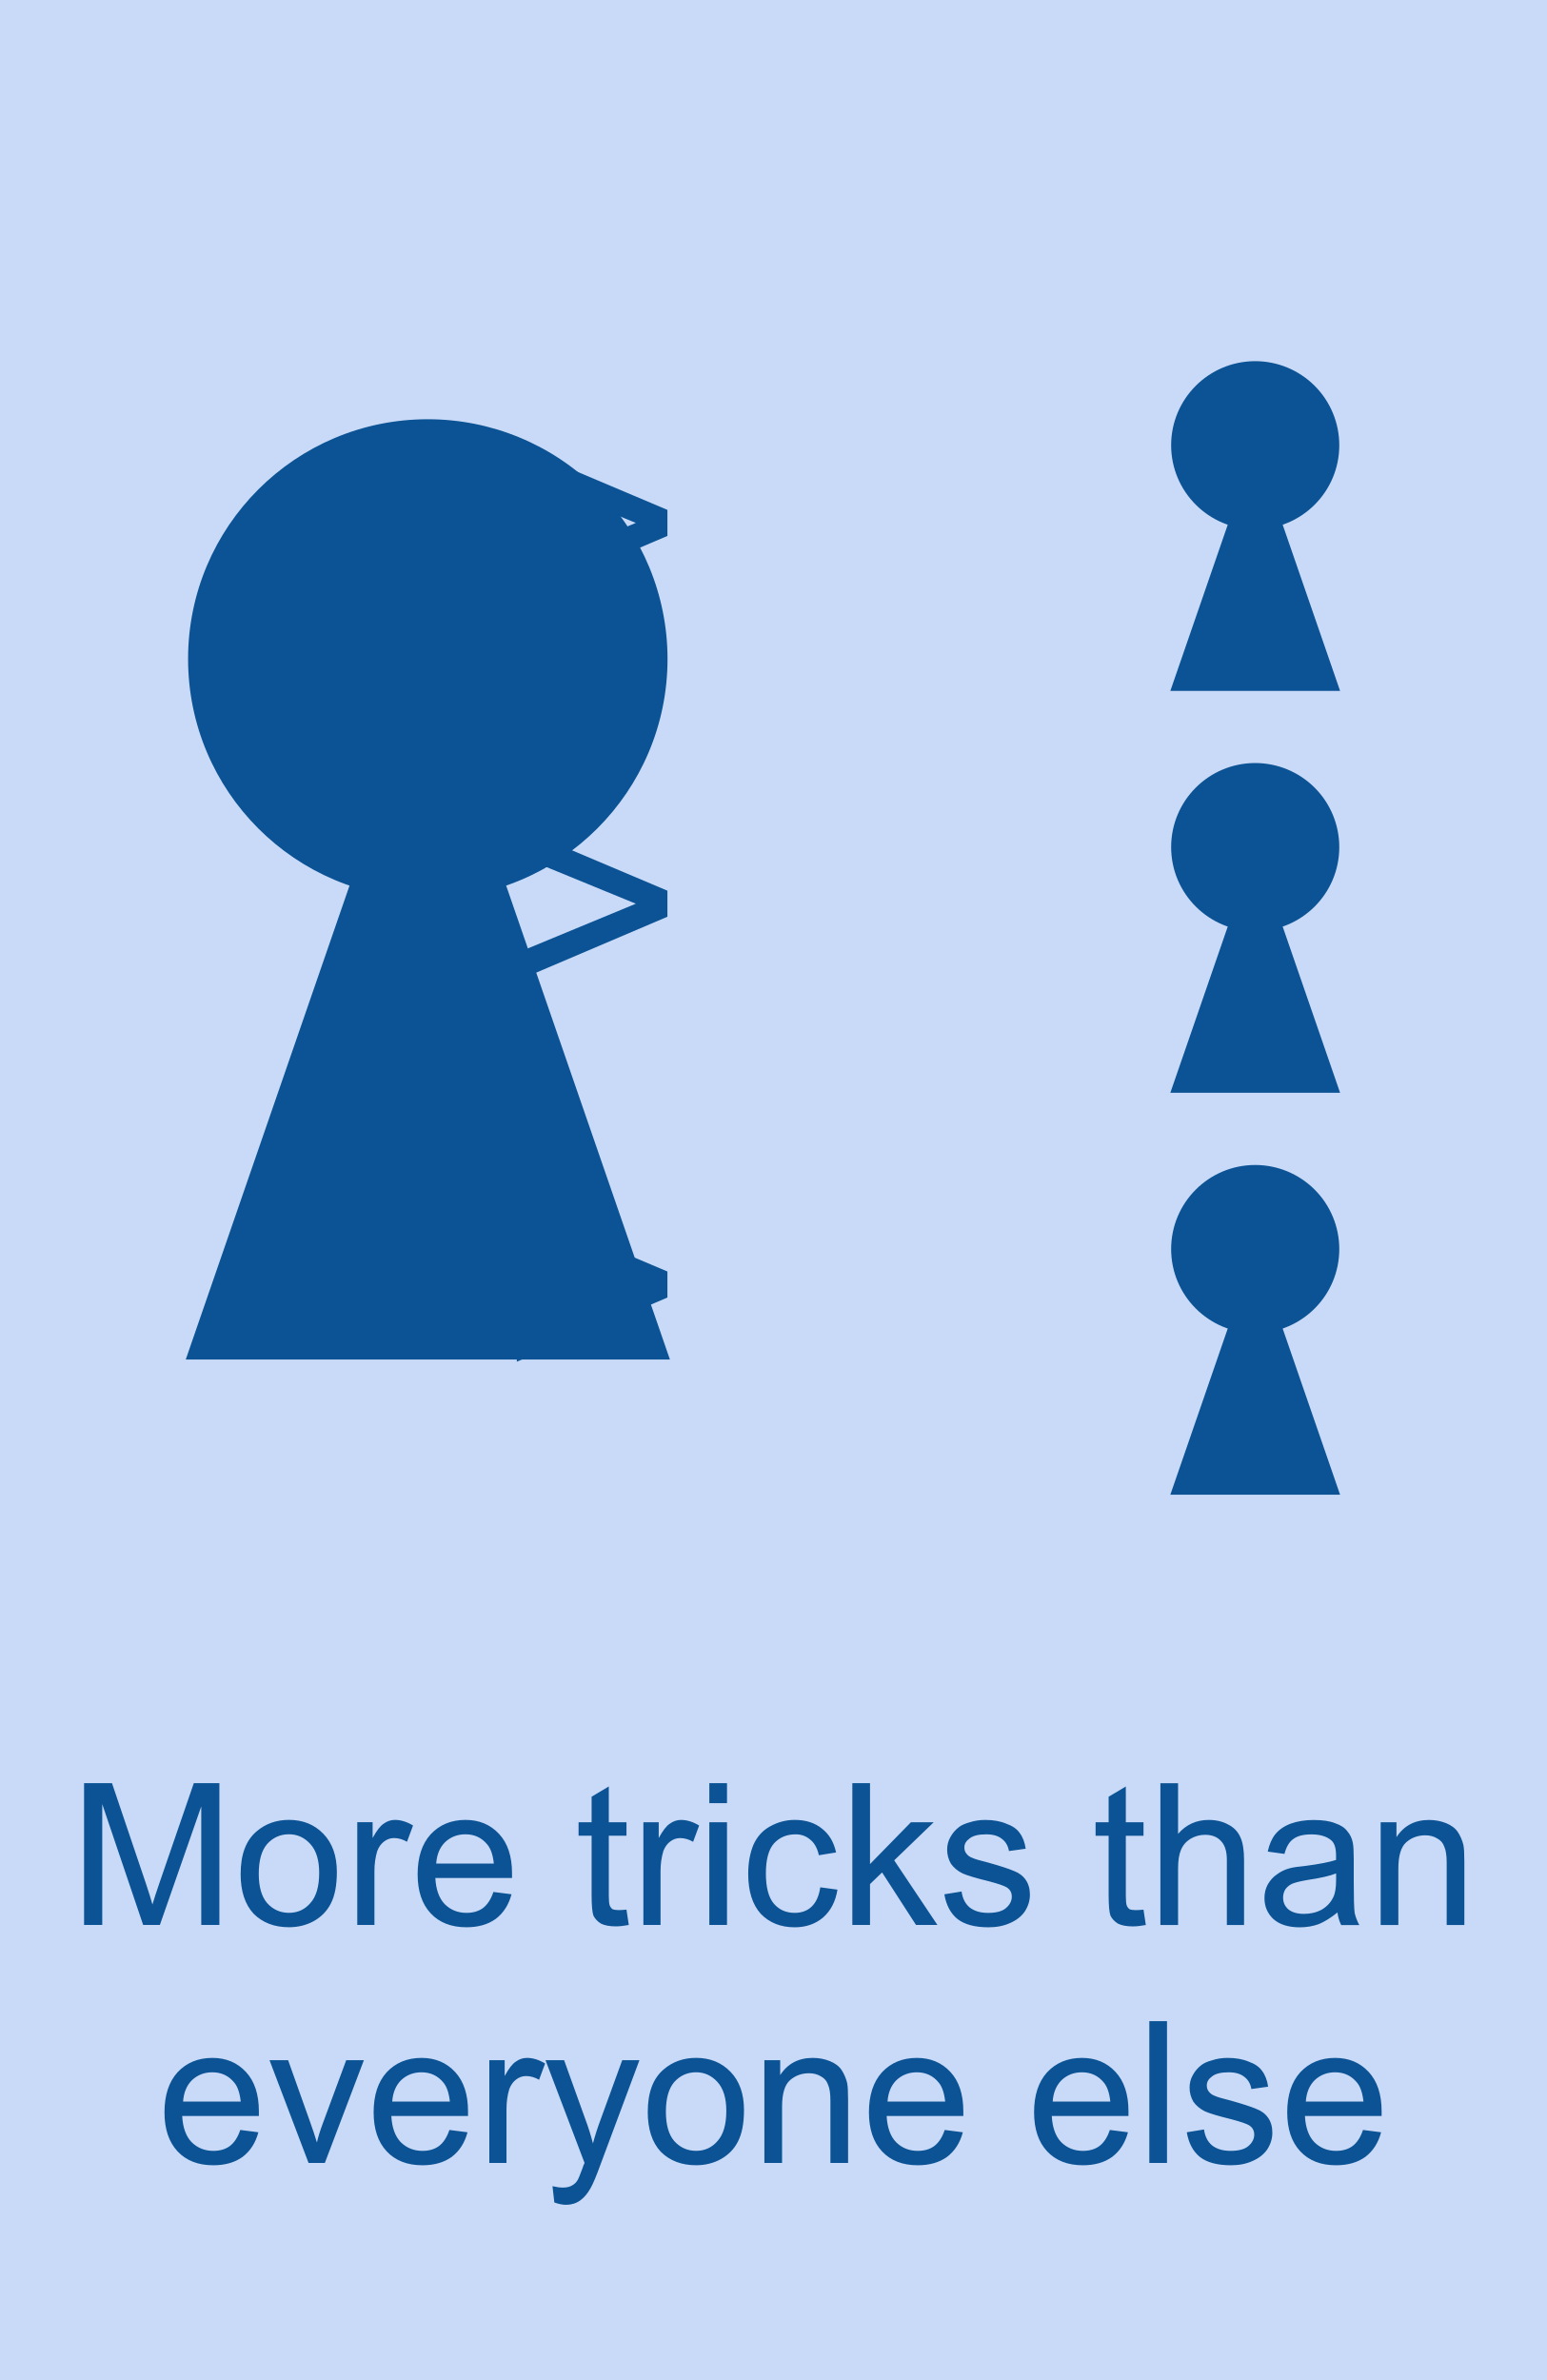
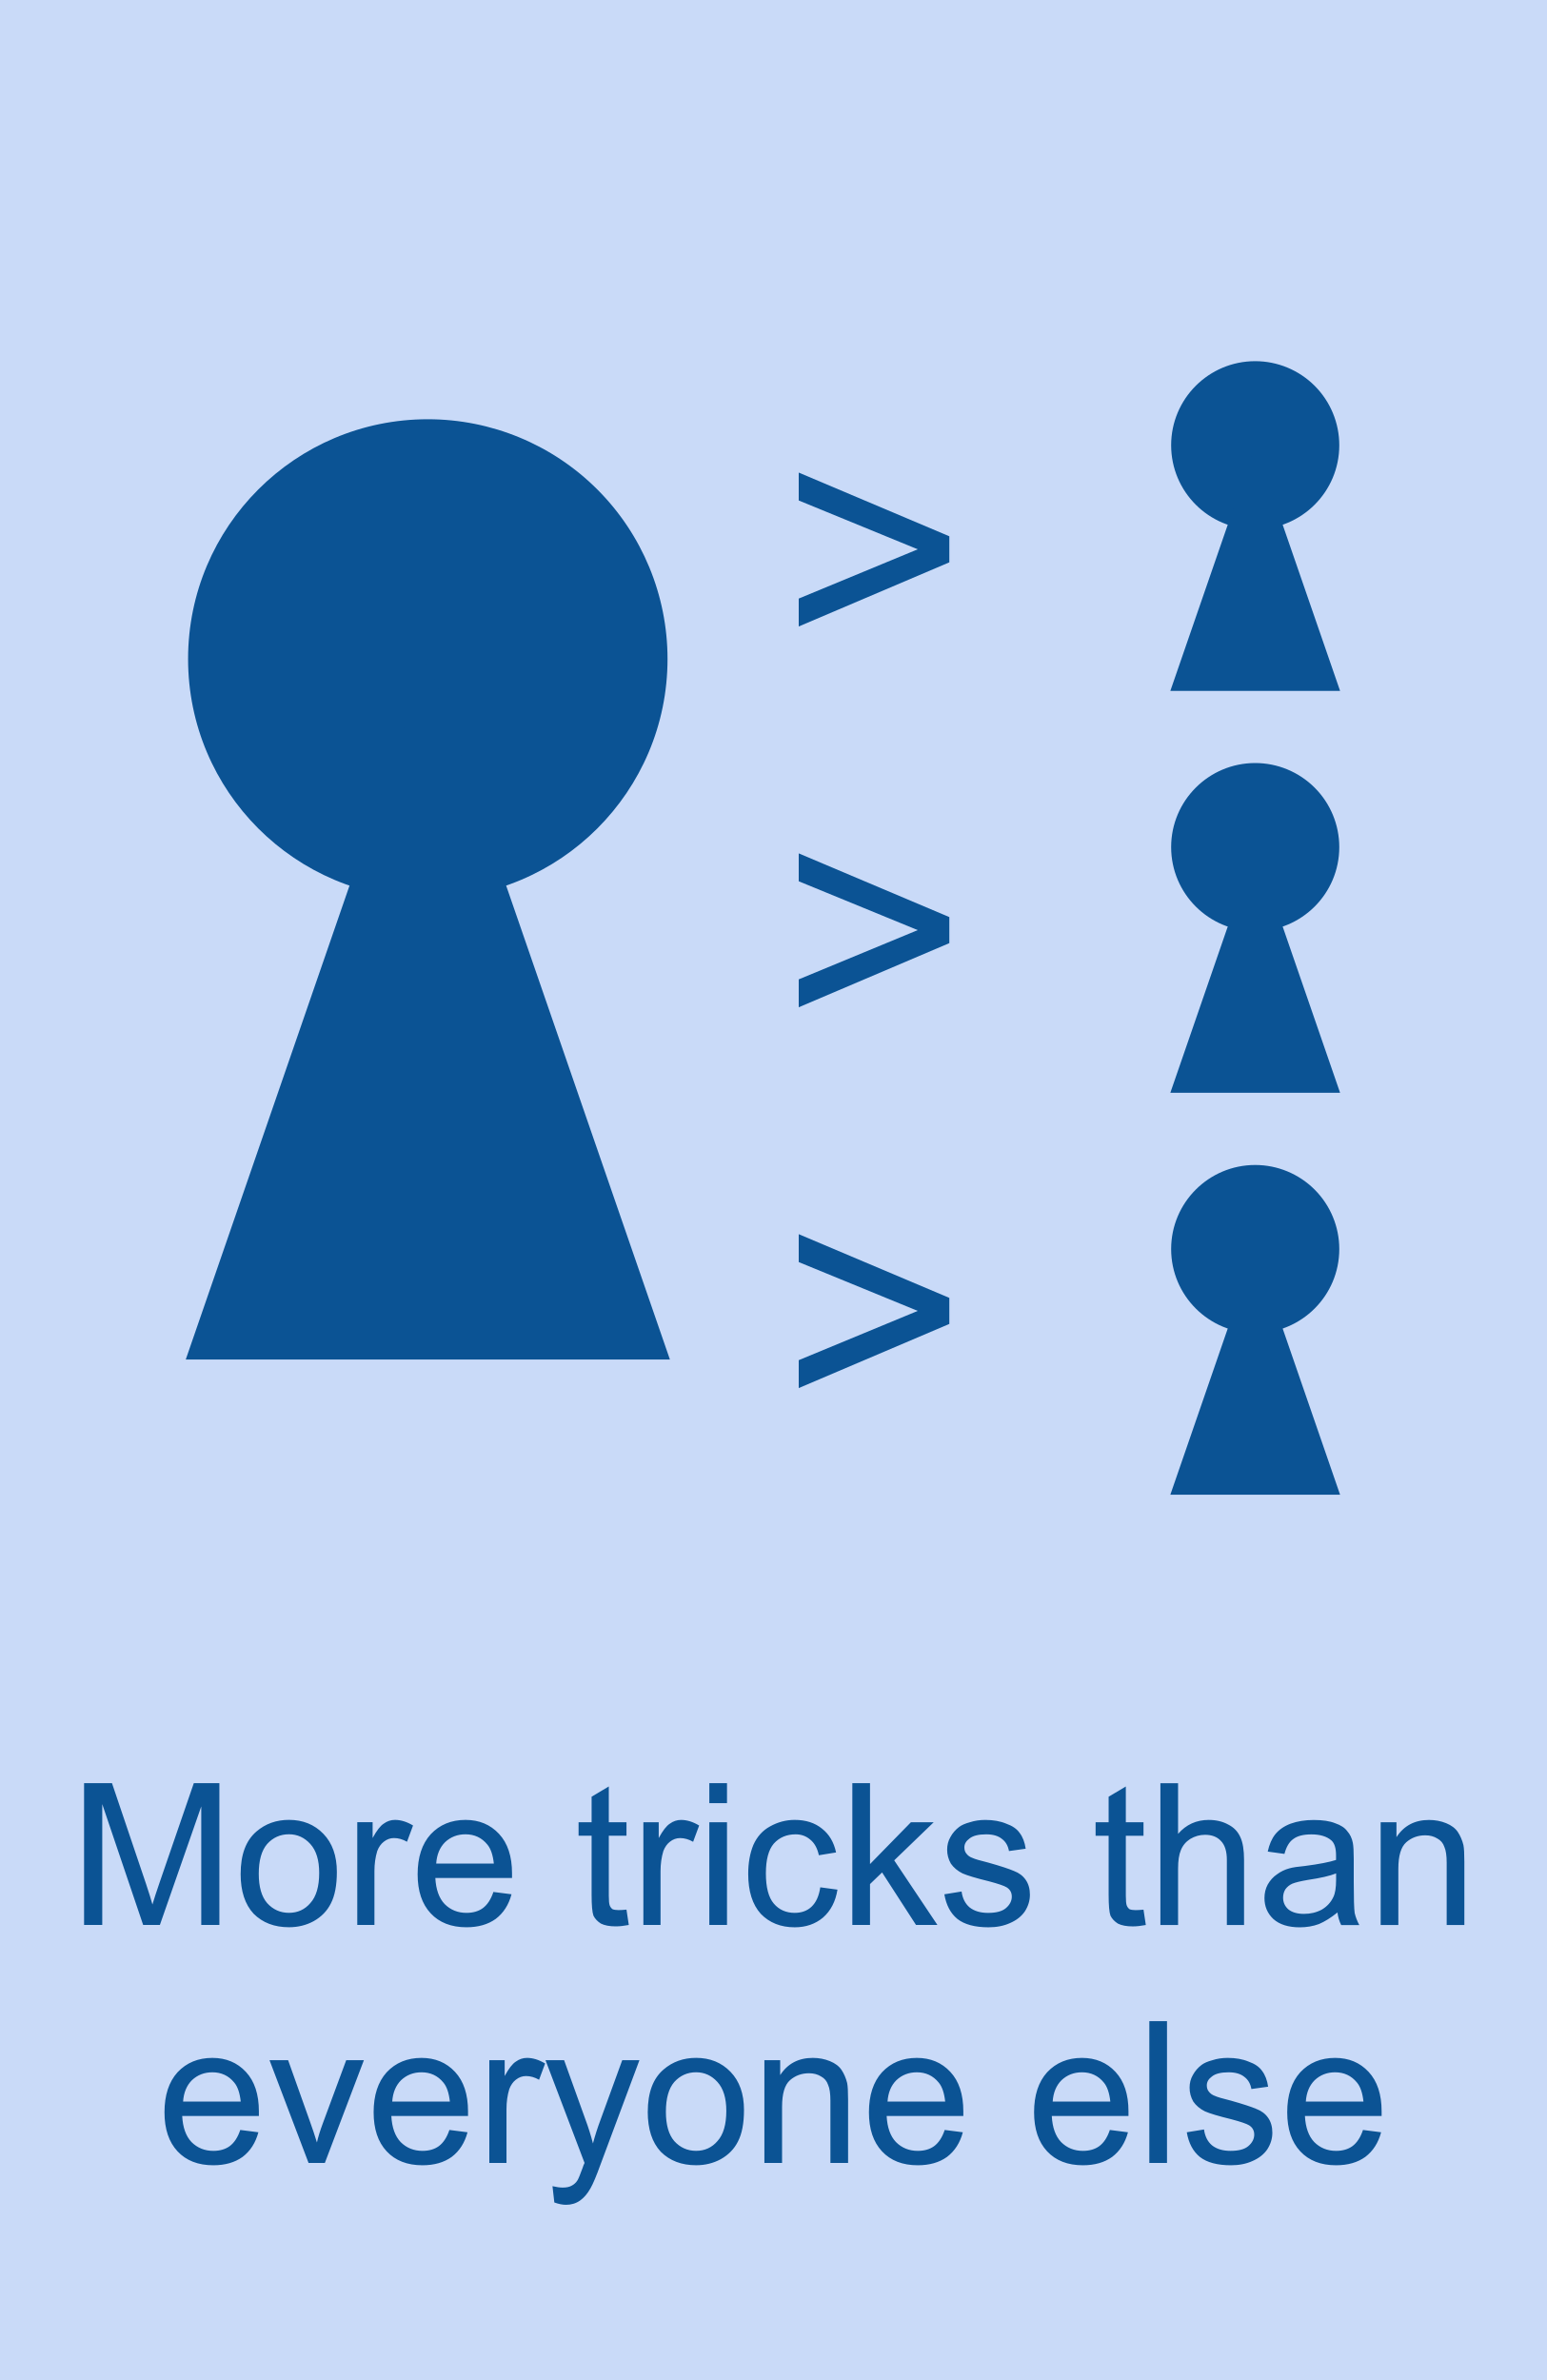
<svg xmlns="http://www.w3.org/2000/svg" version="1.1" viewBox="0.0 0.0 52.0 80.0" fill="none" stroke="none" stroke-linecap="square" stroke-miterlimit="10">
  <clipPath id="p.0">
    <path d="m0 0l52.0 0l0 80.0l-52.0 0l0 -80.0z" clip-rule="nonzero" />
  </clipPath>
  <g clip-path="url(#p.0)">
    <path fill="#c9daf8" d="m0 0l52.0 0l0 80.0l-52.0 0z" fill-rule="evenodd" />
    <path fill="#0b5394" d="m39.366 14.966l0 0c0 -1.561 1.265 -2.826 2.826 -2.826l0 0c0.749 0 1.468 0.298 1.998 0.828c0.53 0.53 0.828 1.249 0.828 1.998l0 0c0 1.561 -1.265 2.826 -2.826 2.826l0 0c-1.561 0 -2.826 -1.265 -2.826 -2.826z" fill-rule="evenodd" />
    <path fill="#0b5394" d="m39.339 23.224l2.853 -8.258l2.853 8.258z" fill-rule="evenodd" />
    <path fill="#0b5394" d="m6.322 22.15l0 0c0 -4.45 3.608 -8.058 8.058 -8.058l0 0c2.137 0 4.187 0.849 5.698 2.36c1.511 1.511 2.36 3.561 2.36 5.698l0 0c0 4.45 -3.608 8.058 -8.058 8.058l0 0c-4.45 0 -8.058 -3.608 -8.058 -8.058z" fill-rule="evenodd" />
    <path fill="#0b5394" d="m6.244 45.698l8.137 -23.548l8.137 23.548z" fill-rule="evenodd" />
-     <path fill="#000000" fill-opacity="0.0" d="m16.911 2.103l8.882 0l0 58.173l-8.882 0z" fill-rule="evenodd" />
-     <path fill="#0b5394" d="m22.434 18.015l-5.062 2.156l0 -0.938l4.0 -1.656l-4.0 -1.641l0 -0.938l5.062 2.141l0 0.875z" fill-rule="nonzero" />
-     <path fill="#0b5394" d="m22.434 30.815l-5.062 2.156l0 -0.938l4.0 -1.656l-4.0 -1.641l0 -0.938l5.062 2.141l0 0.875z" fill-rule="nonzero" />
-     <path fill="#0b5394" d="m22.434 43.615l-5.062 2.156l0 -0.938l4.0 -1.656l-4.0 -1.641l0 -0.938l5.062 2.141l0 0.875z" fill-rule="nonzero" />
+     <path fill="#000000" fill-opacity="0.0" d="m24.94 2.103l8.882 0l0 58.173l-8.882 0z" fill-rule="evenodd" />
+     <path fill="#0b5394" d="m31.91 18.902l-5.062 2.156l0 -0.938l4.0 -1.656l-4.0 -1.641l0 -0.938l5.062 2.141l0 0.875z" fill-rule="nonzero" />
+     <path fill="#0b5394" d="m31.91 31.702l-5.062 2.156l0 -0.938l4.0 -1.656l-4.0 -1.641l0 -0.938l5.062 2.141l0 0.875z" fill-rule="nonzero" />
+     <path fill="#0b5394" d="m31.91 44.502l-5.062 2.156l0 -0.938l4.0 -1.656l-4.0 -1.641l0 -0.938l5.062 2.141l0 0.875z" fill-rule="nonzero" />
    <path fill="#0b5394" d="m39.366 28.474l0 0c0 -1.561 1.265 -2.826 2.826 -2.826l0 0c0.749 0 1.468 0.298 1.998 0.828c0.53 0.53 0.828 1.249 0.828 1.998l0 0c0 1.561 -1.265 2.826 -2.826 2.826l0 0c-1.561 0 -2.826 -1.265 -2.826 -2.826z" fill-rule="evenodd" />
    <path fill="#0b5394" d="m39.339 36.732l2.853 -8.258l2.853 8.258z" fill-rule="evenodd" />
    <path fill="#0b5394" d="m39.366 41.985l0 0c0 -1.561 1.265 -2.826 2.826 -2.826l0 0c0.749 0 1.468 0.298 1.998 0.828c0.53 0.53 0.828 1.249 0.828 1.998l0 0c0 1.561 -1.265 2.826 -2.826 2.826l0 0c-1.561 0 -2.826 -1.265 -2.826 -2.826z" fill-rule="evenodd" />
    <path fill="#0b5394" d="m39.339 50.243l2.853 -8.258l2.853 8.258z" fill-rule="evenodd" />
    <path fill="#000000" fill-opacity="0.0" d="m-8.709 49.304l69.417 0l0 35.559l-69.417 0z" fill-rule="evenodd" />
    <path fill="#0b5394" d="m2.826 64.704l0 -4.766l0.938 0l1.141 3.375q0.156 0.469 0.219 0.703q0.078 -0.266 0.25 -0.766l1.141 -3.312l0.859 0l0 4.766l-0.609 0l0 -3.984l-1.391 3.984l-0.562 0l-1.375 -4.062l0 4.062l-0.609 0zm5.263 -1.719q0 -0.969 0.531 -1.422q0.453 -0.391 1.094 -0.391q0.703 0 1.156 0.469q0.453 0.469 0.453 1.281q0 0.672 -0.203 1.062q-0.188 0.375 -0.578 0.594q-0.375 0.203 -0.828 0.203q-0.734 0 -1.188 -0.453q-0.438 -0.469 -0.438 -1.344zm0.609 0q0 0.656 0.281 0.984q0.297 0.328 0.734 0.328q0.438 0 0.719 -0.328q0.297 -0.328 0.297 -1.016q0 -0.641 -0.297 -0.969q-0.297 -0.328 -0.719 -0.328q-0.438 0 -0.734 0.328q-0.281 0.328 -0.281 1.0zm3.311 1.719l0 -3.453l0.516 0l0 0.531q0.203 -0.375 0.375 -0.484q0.172 -0.125 0.375 -0.125q0.297 0 0.609 0.188l-0.203 0.547q-0.219 -0.125 -0.438 -0.125q-0.188 0 -0.344 0.125q-0.141 0.109 -0.219 0.312q-0.094 0.312 -0.094 0.672l0 1.812l-0.578 0zm4.576 -1.109l0.609 0.078q-0.141 0.531 -0.531 0.828q-0.391 0.281 -0.984 0.281q-0.766 0 -1.203 -0.469q-0.438 -0.469 -0.438 -1.312q0 -0.859 0.438 -1.344q0.453 -0.484 1.172 -0.484q0.687 0 1.125 0.469q0.438 0.469 0.438 1.328q0 0.047 0 0.156l-2.578 0q0.031 0.578 0.312 0.875q0.297 0.297 0.734 0.297q0.328 0 0.547 -0.156q0.234 -0.172 0.359 -0.547zm-1.922 -0.953l1.937 0q-0.047 -0.438 -0.219 -0.641q-0.281 -0.344 -0.734 -0.344q-0.406 0 -0.688 0.266q-0.266 0.266 -0.297 0.719zm6.395 1.547l0.078 0.516q-0.25 0.047 -0.438 0.047q-0.312 0 -0.5 -0.094q-0.172 -0.109 -0.25 -0.266q-0.062 -0.172 -0.062 -0.703l0 -1.984l-0.438 0l0 -0.453l0.438 0l0 -0.859l0.578 -0.344l0 1.203l0.594 0l0 0.453l-0.594 0l0 2.016q0 0.25 0.031 0.328q0.031 0.078 0.094 0.125q0.078 0.031 0.203 0.031q0.109 0 0.266 -0.016zm0.568 0.516l0 -3.453l0.516 0l0 0.531q0.203 -0.375 0.375 -0.484q0.172 -0.125 0.375 -0.125q0.297 0 0.609 0.188l-0.203 0.547q-0.219 -0.125 -0.438 -0.125q-0.188 0 -0.344 0.125q-0.141 0.109 -0.219 0.312q-0.094 0.312 -0.094 0.672l0 1.812l-0.578 0zm2.217 -4.094l0 -0.672l0.594 0l0 0.672l-0.594 0zm0 4.094l0 -3.453l0.594 0l0 3.453l-0.594 0zm3.729 -1.266l0.578 0.078q-0.094 0.594 -0.484 0.938q-0.391 0.328 -0.953 0.328q-0.703 0 -1.141 -0.453q-0.422 -0.469 -0.422 -1.344q0 -0.547 0.172 -0.969q0.188 -0.422 0.562 -0.625q0.391 -0.219 0.828 -0.219q0.562 0 0.922 0.297q0.359 0.281 0.469 0.797l-0.578 0.094q-0.078 -0.359 -0.297 -0.531q-0.203 -0.172 -0.484 -0.172q-0.453 0 -0.734 0.312q-0.266 0.312 -0.266 1.0q0 0.703 0.266 1.016q0.266 0.312 0.703 0.312q0.344 0 0.562 -0.203q0.234 -0.219 0.297 -0.656zm1.078 1.266l0 -4.766l0.594 0l0 2.719l1.375 -1.406l0.766 0l-1.328 1.281l1.453 2.172l-0.719 0l-1.141 -1.766l-0.406 0.391l0 1.375l-0.594 0zm3.094 -1.031l0.578 -0.094q0.047 0.344 0.266 0.531q0.234 0.188 0.625 0.188q0.406 0 0.594 -0.156q0.203 -0.172 0.203 -0.391q0 -0.203 -0.172 -0.312q-0.125 -0.078 -0.594 -0.203q-0.641 -0.156 -0.891 -0.266q-0.25 -0.125 -0.391 -0.328q-0.125 -0.219 -0.125 -0.469q0 -0.234 0.109 -0.422q0.109 -0.203 0.297 -0.344q0.125 -0.094 0.359 -0.156q0.234 -0.078 0.516 -0.078q0.406 0 0.703 0.125q0.312 0.109 0.453 0.312q0.156 0.203 0.203 0.531l-0.562 0.078q-0.047 -0.266 -0.234 -0.406q-0.188 -0.156 -0.531 -0.156q-0.391 0 -0.562 0.141q-0.172 0.125 -0.172 0.297q0 0.125 0.062 0.203q0.078 0.109 0.219 0.156q0.094 0.047 0.531 0.156q0.609 0.172 0.859 0.281q0.25 0.094 0.391 0.297q0.141 0.203 0.141 0.5q0 0.297 -0.172 0.562q-0.172 0.25 -0.5 0.391q-0.312 0.141 -0.719 0.141q-0.688 0 -1.047 -0.281q-0.344 -0.281 -0.438 -0.828zm6.693 0.516l0.078 0.516q-0.25 0.047 -0.438 0.047q-0.312 0 -0.5 -0.094q-0.172 -0.109 -0.25 -0.266q-0.062 -0.172 -0.062 -0.703l0 -1.984l-0.438 0l0 -0.453l0.438 0l0 -0.859l0.578 -0.344l0 1.203l0.594 0l0 0.453l-0.594 0l0 2.016q0 0.25 0.031 0.328q0.031 0.078 0.094 0.125q0.078 0.031 0.203 0.031q0.109 0 0.266 -0.016zm0.568 0.516l0 -4.766l0.594 0l0 1.703q0.406 -0.469 1.031 -0.469q0.375 0 0.656 0.156q0.281 0.141 0.406 0.422q0.125 0.266 0.125 0.766l0 2.188l-0.578 0l0 -2.188q0 -0.438 -0.203 -0.641q-0.188 -0.203 -0.531 -0.203q-0.266 0 -0.5 0.141q-0.219 0.141 -0.312 0.375q-0.094 0.219 -0.094 0.625l0 1.891l-0.594 0zm5.952 -0.422q-0.328 0.266 -0.625 0.391q-0.297 0.109 -0.641 0.109q-0.578 0 -0.891 -0.281q-0.297 -0.281 -0.297 -0.703q0 -0.25 0.109 -0.453q0.125 -0.219 0.312 -0.344q0.188 -0.141 0.422 -0.203q0.172 -0.047 0.516 -0.078q0.719 -0.094 1.047 -0.203q0 -0.125 0 -0.156q0 -0.359 -0.156 -0.5q-0.234 -0.203 -0.672 -0.203q-0.406 0 -0.609 0.156q-0.203 0.141 -0.297 0.5l-0.562 -0.078q0.078 -0.359 0.25 -0.578q0.188 -0.234 0.516 -0.359q0.344 -0.125 0.781 -0.125q0.453 0 0.719 0.109q0.281 0.094 0.406 0.266q0.141 0.156 0.188 0.391q0.031 0.156 0.031 0.547l0 0.766q0 0.828 0.031 1.047q0.047 0.203 0.156 0.406l-0.609 0q-0.094 -0.188 -0.125 -0.422zm-0.047 -1.312q-0.312 0.125 -0.953 0.219q-0.359 0.062 -0.516 0.125q-0.141 0.062 -0.234 0.188q-0.078 0.125 -0.078 0.281q0 0.234 0.172 0.391q0.188 0.156 0.531 0.156q0.328 0 0.594 -0.141q0.266 -0.156 0.391 -0.422q0.094 -0.188 0.094 -0.578l0 -0.219zm1.499 1.734l0 -3.453l0.531 0l0 0.5q0.375 -0.578 1.094 -0.578q0.312 0 0.578 0.109q0.266 0.109 0.391 0.297q0.125 0.188 0.188 0.438q0.031 0.156 0.031 0.562l0 2.125l-0.594 0l0 -2.094q0 -0.359 -0.078 -0.531q-0.062 -0.188 -0.234 -0.281q-0.172 -0.109 -0.406 -0.109q-0.375 0 -0.641 0.234q-0.266 0.234 -0.266 0.891l0 1.891l-0.594 0z" fill-rule="nonzero" />
    <path fill="#0b5394" d="m8.076 71.595l0.609 0.078q-0.141 0.531 -0.531 0.828q-0.391 0.281 -0.984 0.281q-0.766 0 -1.203 -0.469q-0.438 -0.469 -0.438 -1.312q0 -0.859 0.438 -1.344q0.453 -0.484 1.172 -0.484q0.688 0 1.125 0.469q0.438 0.469 0.438 1.328q0 0.047 0 0.156l-2.578 0q0.031 0.578 0.312 0.875q0.297 0.297 0.734 0.297q0.328 0 0.547 -0.156q0.234 -0.172 0.359 -0.547zm-1.922 -0.953l1.938 0q-0.047 -0.438 -0.219 -0.641q-0.281 -0.344 -0.734 -0.344q-0.406 0 -0.688 0.266q-0.266 0.266 -0.297 0.719zm4.218 2.062l-1.312 -3.453l0.625 0l0.734 2.062q0.125 0.344 0.234 0.703q0.062 -0.281 0.203 -0.656l0.781 -2.109l0.594 0l-1.312 3.453l-0.547 0zm4.734 -1.109l0.609 0.078q-0.141 0.531 -0.531 0.828q-0.391 0.281 -0.984 0.281q-0.766 0 -1.203 -0.469q-0.438 -0.469 -0.438 -1.312q0 -0.859 0.438 -1.344q0.453 -0.484 1.172 -0.484q0.688 0 1.125 0.469q0.438 0.469 0.438 1.328q0 0.047 0 0.156l-2.578 0q0.031 0.578 0.312 0.875q0.297 0.297 0.734 0.297q0.328 0 0.547 -0.156q0.234 -0.172 0.359 -0.547zm-1.922 -0.953l1.938 0q-0.047 -0.438 -0.219 -0.641q-0.281 -0.344 -0.734 -0.344q-0.406 0 -0.688 0.266q-0.266 0.266 -0.297 0.719zm3.264 2.062l0 -3.453l0.516 0l0 0.531q0.203 -0.375 0.375 -0.484q0.172 -0.125 0.375 -0.125q0.297 0 0.609 0.188l-0.203 0.547q-0.219 -0.125 -0.438 -0.125q-0.188 0 -0.344 0.125q-0.141 0.109 -0.219 0.312q-0.094 0.312 -0.094 0.672l0 1.812l-0.578 0zm2.185 1.328l-0.062 -0.547q0.203 0.047 0.344 0.047q0.188 0 0.297 -0.062q0.125 -0.062 0.203 -0.188q0.047 -0.078 0.172 -0.422q0.016 -0.062 0.062 -0.156l-1.312 -3.453l0.625 0l0.719 2.0q0.141 0.375 0.25 0.797q0.109 -0.406 0.25 -0.781l0.734 -2.016l0.578 0l-1.312 3.516q-0.203 0.562 -0.328 0.781q-0.156 0.281 -0.359 0.422q-0.203 0.141 -0.469 0.141q-0.172 0 -0.391 -0.078zm3.141 -3.047q0 -0.969 0.531 -1.422q0.453 -0.391 1.094 -0.391q0.703 0 1.156 0.469q0.453 0.469 0.453 1.281q0 0.672 -0.203 1.062q-0.188 0.375 -0.578 0.594q-0.375 0.203 -0.828 0.203q-0.734 0 -1.188 -0.453q-0.438 -0.469 -0.438 -1.344zm0.609 0q0 0.656 0.281 0.984q0.297 0.328 0.734 0.328q0.438 0 0.719 -0.328q0.297 -0.328 0.297 -1.016q0 -0.641 -0.297 -0.969q-0.297 -0.328 -0.719 -0.328q-0.438 0 -0.734 0.328q-0.281 0.328 -0.281 1.0zm3.311 1.719l0 -3.453l0.531 0l0 0.5q0.375 -0.578 1.094 -0.578q0.312 0 0.578 0.109q0.266 0.109 0.391 0.297q0.125 0.188 0.188 0.438q0.031 0.156 0.031 0.562l0 2.125l-0.594 0l0 -2.094q0 -0.359 -0.078 -0.531q-0.062 -0.188 -0.234 -0.281q-0.172 -0.109 -0.406 -0.109q-0.375 0 -0.641 0.234q-0.266 0.234 -0.266 0.891l0 1.891l-0.594 0zm6.061 -1.109l0.609 0.078q-0.141 0.531 -0.531 0.828q-0.391 0.281 -0.984 0.281q-0.766 0 -1.203 -0.469q-0.438 -0.469 -0.438 -1.312q0 -0.859 0.438 -1.344q0.453 -0.484 1.172 -0.484q0.688 0 1.125 0.469q0.438 0.469 0.438 1.328q0 0.047 0 0.156l-2.578 0q0.031 0.578 0.312 0.875q0.297 0.297 0.734 0.297q0.328 0 0.547 -0.156q0.234 -0.172 0.359 -0.547zm-1.922 -0.953l1.938 0q-0.047 -0.438 -0.219 -0.641q-0.281 -0.344 -0.734 -0.344q-0.406 0 -0.688 0.266q-0.266 0.266 -0.297 0.719zm7.473 0.953l0.609 0.078q-0.141 0.531 -0.531 0.828q-0.391 0.281 -0.984 0.281q-0.766 0 -1.203 -0.469q-0.438 -0.469 -0.438 -1.312q0 -0.859 0.438 -1.344q0.453 -0.484 1.172 -0.484q0.688 0 1.125 0.469q0.438 0.469 0.438 1.328q0 0.047 0 0.156l-2.578 0q0.031 0.578 0.312 0.875q0.297 0.297 0.734 0.297q0.328 0 0.547 -0.156q0.234 -0.172 0.359 -0.547zm-1.922 -0.953l1.938 0q-0.047 -0.438 -0.219 -0.641q-0.281 -0.344 -0.734 -0.344q-0.406 0 -0.688 0.266q-0.266 0.266 -0.297 0.719zm3.249 2.062l0 -4.766l0.594 0l0 4.766l-0.594 0zm1.26 -1.031l0.578 -0.094q0.047 0.344 0.266 0.531q0.234 0.188 0.625 0.188q0.406 0 0.594 -0.156q0.203 -0.172 0.203 -0.391q0 -0.203 -0.172 -0.312q-0.125 -0.078 -0.594 -0.203q-0.641 -0.156 -0.891 -0.266q-0.25 -0.125 -0.391 -0.328q-0.125 -0.219 -0.125 -0.469q0 -0.234 0.109 -0.422q0.109 -0.203 0.297 -0.344q0.125 -0.094 0.359 -0.156q0.234 -0.078 0.516 -0.078q0.406 0 0.703 0.125q0.312 0.109 0.453 0.312q0.156 0.203 0.203 0.531l-0.562 0.078q-0.047 -0.266 -0.234 -0.406q-0.188 -0.156 -0.531 -0.156q-0.391 0 -0.562 0.141q-0.172 0.125 -0.172 0.297q0 0.125 0.062 0.203q0.078 0.109 0.219 0.156q0.094 0.047 0.531 0.156q0.609 0.172 0.859 0.281q0.25 0.094 0.391 0.297q0.141 0.203 0.141 0.5q0 0.297 -0.172 0.562q-0.172 0.25 -0.5 0.391q-0.312 0.141 -0.719 0.141q-0.688 0 -1.047 -0.281q-0.344 -0.281 -0.438 -0.828zm5.922 -0.078l0.609 0.078q-0.141 0.531 -0.531 0.828q-0.391 0.281 -0.984 0.281q-0.766 0 -1.203 -0.469q-0.438 -0.469 -0.438 -1.312q0 -0.859 0.438 -1.344q0.453 -0.484 1.172 -0.484q0.688 0 1.125 0.469q0.438 0.469 0.438 1.328q0 0.047 0 0.156l-2.578 0q0.031 0.578 0.312 0.875q0.297 0.297 0.734 0.297q0.328 0 0.547 -0.156q0.234 -0.172 0.359 -0.547zm-1.922 -0.953l1.938 0q-0.047 -0.438 -0.219 -0.641q-0.281 -0.344 -0.734 -0.344q-0.406 0 -0.688 0.266q-0.266 0.266 -0.297 0.719z" fill-rule="nonzero" />
  </g>
</svg>
